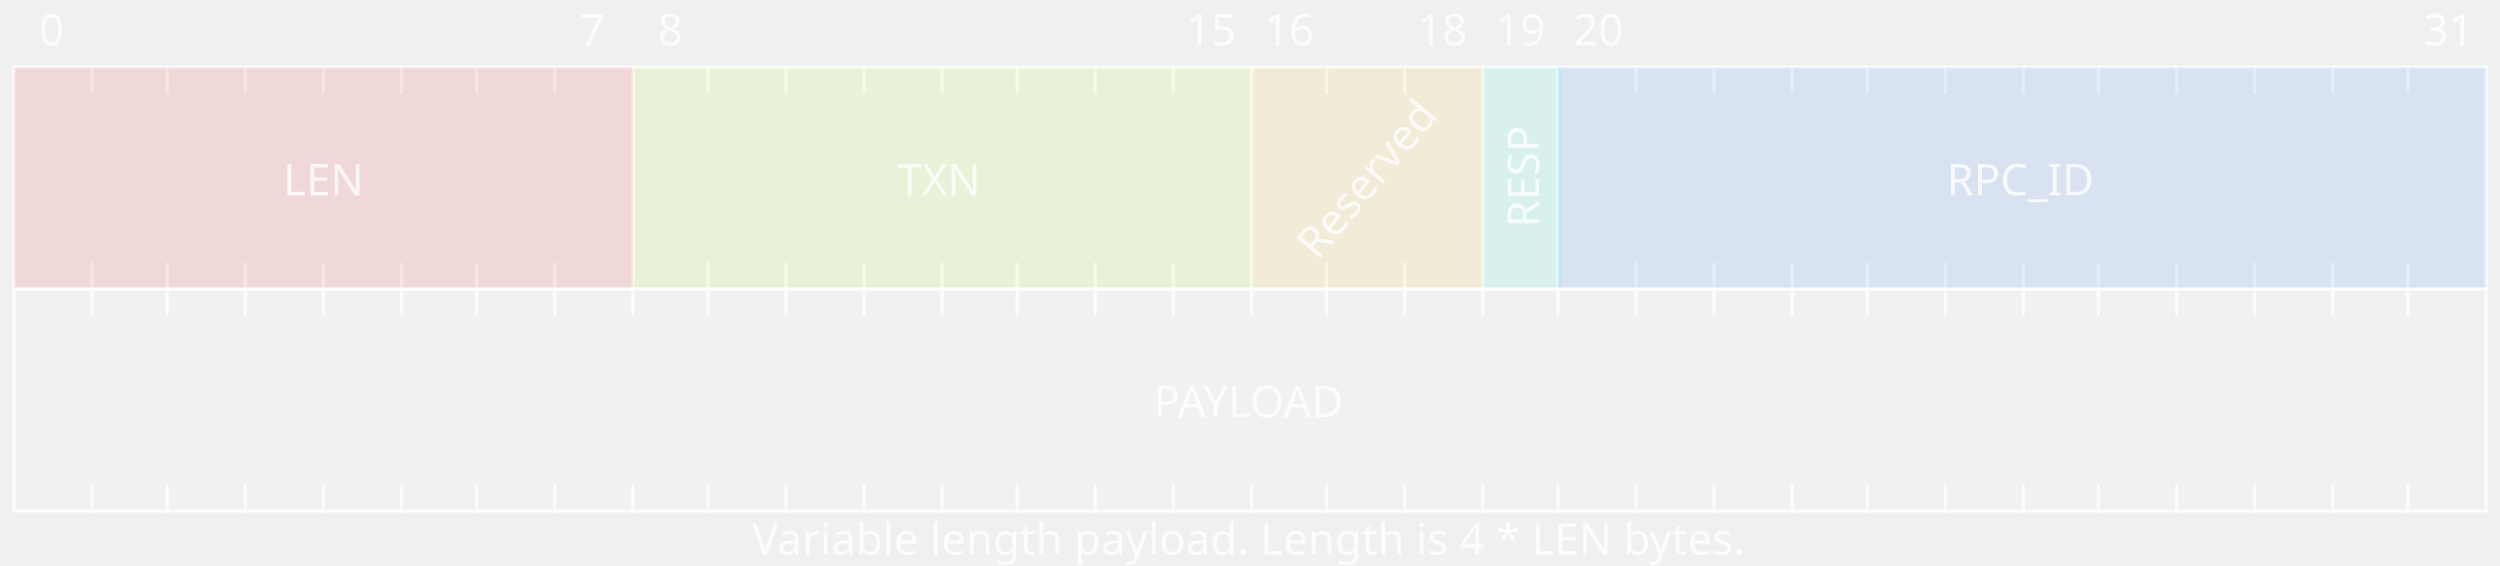
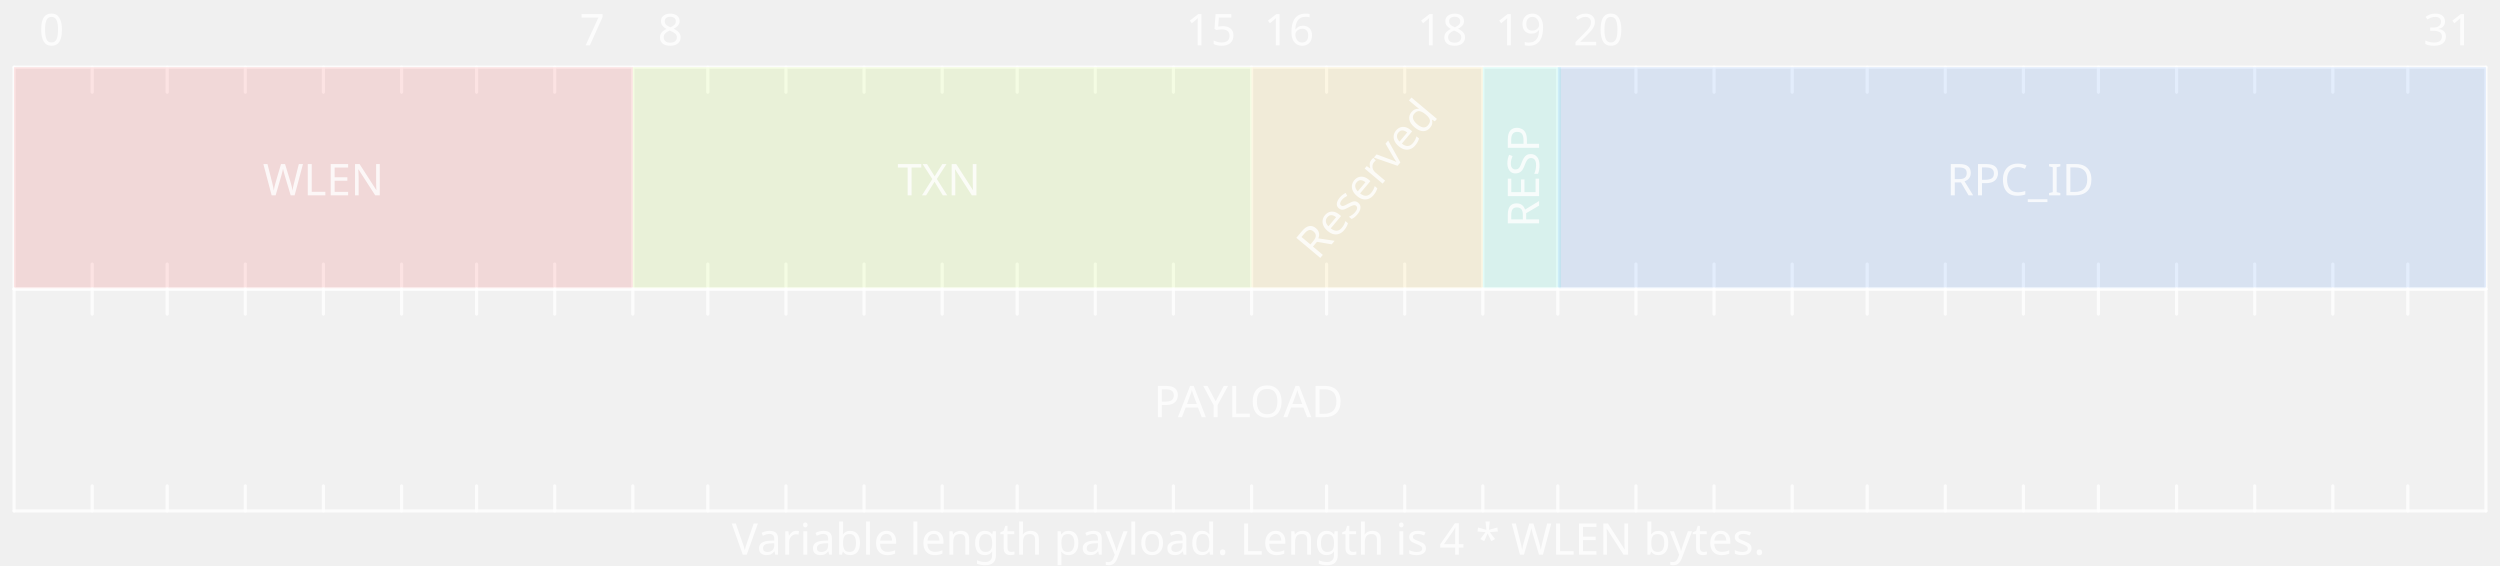
<svg xmlns="http://www.w3.org/2000/svg" width="800" height="181" viewBox="0 0 800 181">
  <g transform="translate(0.5,0.5)" text-anchor="middle" font-size="14" font-family="sans-serif" font-weight="normal" fill="white" fill-opacity="0.8">
    <g transform="translate(4,21)">
      <g stroke="white" stroke-opacity="0.8" stroke-width="1" stroke-linecap="round">
        <line x2="791" />
        <line x1="791" x2="791" y2="71" />
        <line x2="791" y1="71" y2="71" />
        <line y2="71" />
        <line x1="25" x2="25" y2="8" />
        <line x1="25" x2="25" y1="71" y2="63" />
        <line x1="49" x2="49" y2="8" />
        <line x1="49" x2="49" y1="71" y2="63" />
        <line x1="74" x2="74" y2="8" />
        <line x1="74" x2="74" y1="71" y2="63" />
        <line x1="99" x2="99" y2="8" />
        <line x1="99" x2="99" y1="71" y2="63" />
        <line x1="124" x2="124" y2="8" />
        <line x1="124" x2="124" y1="71" y2="63" />
        <line x1="148" x2="148" y2="8" />
        <line x1="148" x2="148" y1="71" y2="63" />
        <line x1="173" x2="173" y2="8" />
        <line x1="173" x2="173" y1="71" y2="63" />
        <line x1="198" x2="198" y2="71" />
        <line x1="222" x2="222" y2="8" />
        <line x1="222" x2="222" y1="71" y2="63" />
        <line x1="247" x2="247" y2="8" />
        <line x1="247" x2="247" y1="71" y2="63" />
        <line x1="272" x2="272" y2="8" />
        <line x1="272" x2="272" y1="71" y2="63" />
        <line x1="297" x2="297" y2="8" />
        <line x1="297" x2="297" y1="71" y2="63" />
        <line x1="321" x2="321" y2="8" />
        <line x1="321" x2="321" y1="71" y2="63" />
        <line x1="346" x2="346" y2="8" />
        <line x1="346" x2="346" y1="71" y2="63" />
        <line x1="371" x2="371" y2="8" />
        <line x1="371" x2="371" y1="71" y2="63" />
        <line x1="396" x2="396" y2="71" />
        <line x1="420" x2="420" y2="8" />
        <line x1="420" x2="420" y1="71" y2="63" />
        <line x1="445" x2="445" y2="8" />
        <line x1="445" x2="445" y1="71" y2="63" />
        <line x1="470" x2="470" y2="71" />
        <line x1="494" x2="494" y2="71" />
        <line x1="519" x2="519" y2="8" />
        <line x1="519" x2="519" y1="71" y2="63" />
        <line x1="544" x2="544" y2="8" />
        <line x1="544" x2="544" y1="71" y2="63" />
        <line x1="569" x2="569" y2="8" />
        <line x1="569" x2="569" y1="71" y2="63" />
        <line x1="593" x2="593" y2="8" />
        <line x1="593" x2="593" y1="71" y2="63" />
        <line x1="618" x2="618" y2="8" />
        <line x1="618" x2="618" y1="71" y2="63" />
        <line x1="643" x2="643" y2="8" />
        <line x1="643" x2="643" y1="71" y2="63" />
        <line x1="667" x2="667" y2="8" />
        <line x1="667" x2="667" y1="71" y2="63" />
        <line x1="692" x2="692" y2="8" />
        <line x1="692" x2="692" y1="71" y2="63" />
        <line x1="717" x2="717" y2="8" />
        <line x1="717" x2="717" y1="71" y2="63" />
        <line x1="742" x2="742" y2="8" />
        <line x1="742" x2="742" y1="71" y2="63" />
        <line x1="766" x2="766" y2="8" />
        <line x1="766" x2="766" y1="71" y2="63" />
      </g>
      <g>
        <g>
-           <rect width="198" height="71" field="LEN" style="fill-opacity:0.1;fill:hsl(0,100%,50%)" />
+           <rect width="198" height="71" field="WLEN" style="fill-opacity:0.1;fill:hsl(0,100%,50%)" />
          <rect x="198" width="198" height="71" field="TXN" style="fill-opacity:0.1;fill:hsl(80,100%,50%)" />
          <rect x="396" width="74" height="71" field="Reserved" style="fill-opacity:0.1;fill:hsl(45,100%,50%)" />
          <rect x="470" width="25" height="71" field="RESP" style="fill-opacity:0.1;fill:hsl(170,100%,50%)" />
          <rect x="494" width="297" height="71" field="RPC_ID" style="fill-opacity:0.1;fill:hsl(215,100%,50%)" />
        </g>
        <g transform="translate(12,-11)" />
        <g transform="translate(12,35)">
          <g transform="translate(87)">
            <text y="6">
-               <tspan>LEN</tspan>
+               <tspan>WLEN</tspan>
            </text>
          </g>
          <g transform="translate(284)">
            <text y="6">
              <tspan>TXN</tspan>
            </text>
          </g>
          <g transform="translate(420)">
            <text y="6" transform="rotate(-50)">
              <tspan>Reserved</tspan>
            </text>
          </g>
          <g transform="translate(470)">
            <text y="6" transform="rotate(-90)">
              <tspan>RESP</tspan>
            </text>
          </g>
          <g transform="translate(630)">
            <text y="6">
              <tspan>RPC_ID</tspan>
            </text>
          </g>
        </g>
        <g transform="translate(12,79)" />
      </g>
    </g>
    <g transform="translate(4,92)">
      <g stroke="white" stroke-opacity="0.8" stroke-width="1" stroke-linecap="round">
        <line x2="791" />
        <line x1="791" x2="791" y2="71" />
        <line x2="791" y1="71" y2="71" />
        <line y2="71" />
        <line x1="25" x2="25" y2="8" />
        <line x1="25" x2="25" y1="71" y2="63" />
        <line x1="49" x2="49" y2="8" />
        <line x1="49" x2="49" y1="71" y2="63" />
        <line x1="74" x2="74" y2="8" />
        <line x1="74" x2="74" y1="71" y2="63" />
        <line x1="99" x2="99" y2="8" />
        <line x1="99" x2="99" y1="71" y2="63" />
        <line x1="124" x2="124" y2="8" />
        <line x1="124" x2="124" y1="71" y2="63" />
        <line x1="148" x2="148" y2="8" />
        <line x1="148" x2="148" y1="71" y2="63" />
        <line x1="173" x2="173" y2="8" />
        <line x1="173" x2="173" y1="71" y2="63" />
        <line x1="198" x2="198" y2="8" />
        <line x1="198" x2="198" y1="71" y2="63" />
        <line x1="222" x2="222" y2="8" />
        <line x1="222" x2="222" y1="71" y2="63" />
        <line x1="247" x2="247" y2="8" />
        <line x1="247" x2="247" y1="71" y2="63" />
        <line x1="272" x2="272" y2="8" />
        <line x1="272" x2="272" y1="71" y2="63" />
        <line x1="297" x2="297" y2="8" />
        <line x1="297" x2="297" y1="71" y2="63" />
        <line x1="321" x2="321" y2="8" />
        <line x1="321" x2="321" y1="71" y2="63" />
        <line x1="346" x2="346" y2="8" />
        <line x1="346" x2="346" y1="71" y2="63" />
        <line x1="371" x2="371" y2="8" />
        <line x1="371" x2="371" y1="71" y2="63" />
        <line x1="396" x2="396" y2="8" />
        <line x1="396" x2="396" y1="71" y2="63" />
        <line x1="420" x2="420" y2="8" />
        <line x1="420" x2="420" y1="71" y2="63" />
        <line x1="445" x2="445" y2="8" />
        <line x1="445" x2="445" y1="71" y2="63" />
        <line x1="470" x2="470" y2="8" />
        <line x1="470" x2="470" y1="71" y2="63" />
        <line x1="494" x2="494" y2="8" />
        <line x1="494" x2="494" y1="71" y2="63" />
        <line x1="519" x2="519" y2="8" />
        <line x1="519" x2="519" y1="71" y2="63" />
        <line x1="544" x2="544" y2="8" />
        <line x1="544" x2="544" y1="71" y2="63" />
        <line x1="569" x2="569" y2="8" />
        <line x1="569" x2="569" y1="71" y2="63" />
        <line x1="593" x2="593" y2="8" />
        <line x1="593" x2="593" y1="71" y2="63" />
        <line x1="618" x2="618" y2="8" />
        <line x1="618" x2="618" y1="71" y2="63" />
        <line x1="643" x2="643" y2="8" />
        <line x1="643" x2="643" y1="71" y2="63" />
        <line x1="667" x2="667" y2="8" />
        <line x1="667" x2="667" y1="71" y2="63" />
        <line x1="692" x2="692" y2="8" />
        <line x1="692" x2="692" y1="71" y2="63" />
        <line x1="717" x2="717" y2="8" />
        <line x1="717" x2="717" y1="71" y2="63" />
        <line x1="742" x2="742" y2="8" />
        <line x1="742" x2="742" y1="71" y2="63" />
        <line x1="766" x2="766" y2="8" />
        <line x1="766" x2="766" y1="71" y2="63" />
      </g>
      <g>
        <g>
          <rect width="791" height="71" field="PAYLOAD" style="fill-opacity:0.1" />
        </g>
        <g transform="translate(12,-11)" />
        <g transform="translate(12,35)">
          <g transform="translate(383)">
            <text y="6">
              <tspan>PAYLOAD</tspan>
            </text>
          </g>
        </g>
        <g transform="translate(12,79)">
          <g transform="translate(383)">
            <text y="6">
-               <tspan>Variable length payload. Length is 4 * LEN bytes.</tspan>
+               <tspan>Variable length payload. Length is 4 * WLEN bytes.</tspan>
            </text>
          </g>
        </g>
      </g>
    </g>
    <g transform="translate(4,-3)">
      <g transform="translate(12,11)">
        <text y="6">0</text>
      </g>
      <g transform="translate(185,11)">
        <text y="6">7</text>
      </g>
      <g transform="translate(210,11)">
        <text y="6">8</text>
      </g>
      <g transform="translate(383,11)">
        <text y="6">15</text>
      </g>
      <g transform="translate(408,11)">
        <text y="6">16</text>
      </g>
      <g transform="translate(457,11)">
        <text y="6">18</text>
      </g>
      <g transform="translate(482,11)">
        <text y="6">19</text>
      </g>
      <g transform="translate(507,11)">
        <text y="6">20</text>
      </g>
      <g transform="translate(779,11)">
        <text y="6">31</text>
      </g>
    </g>
  </g>
</svg>
